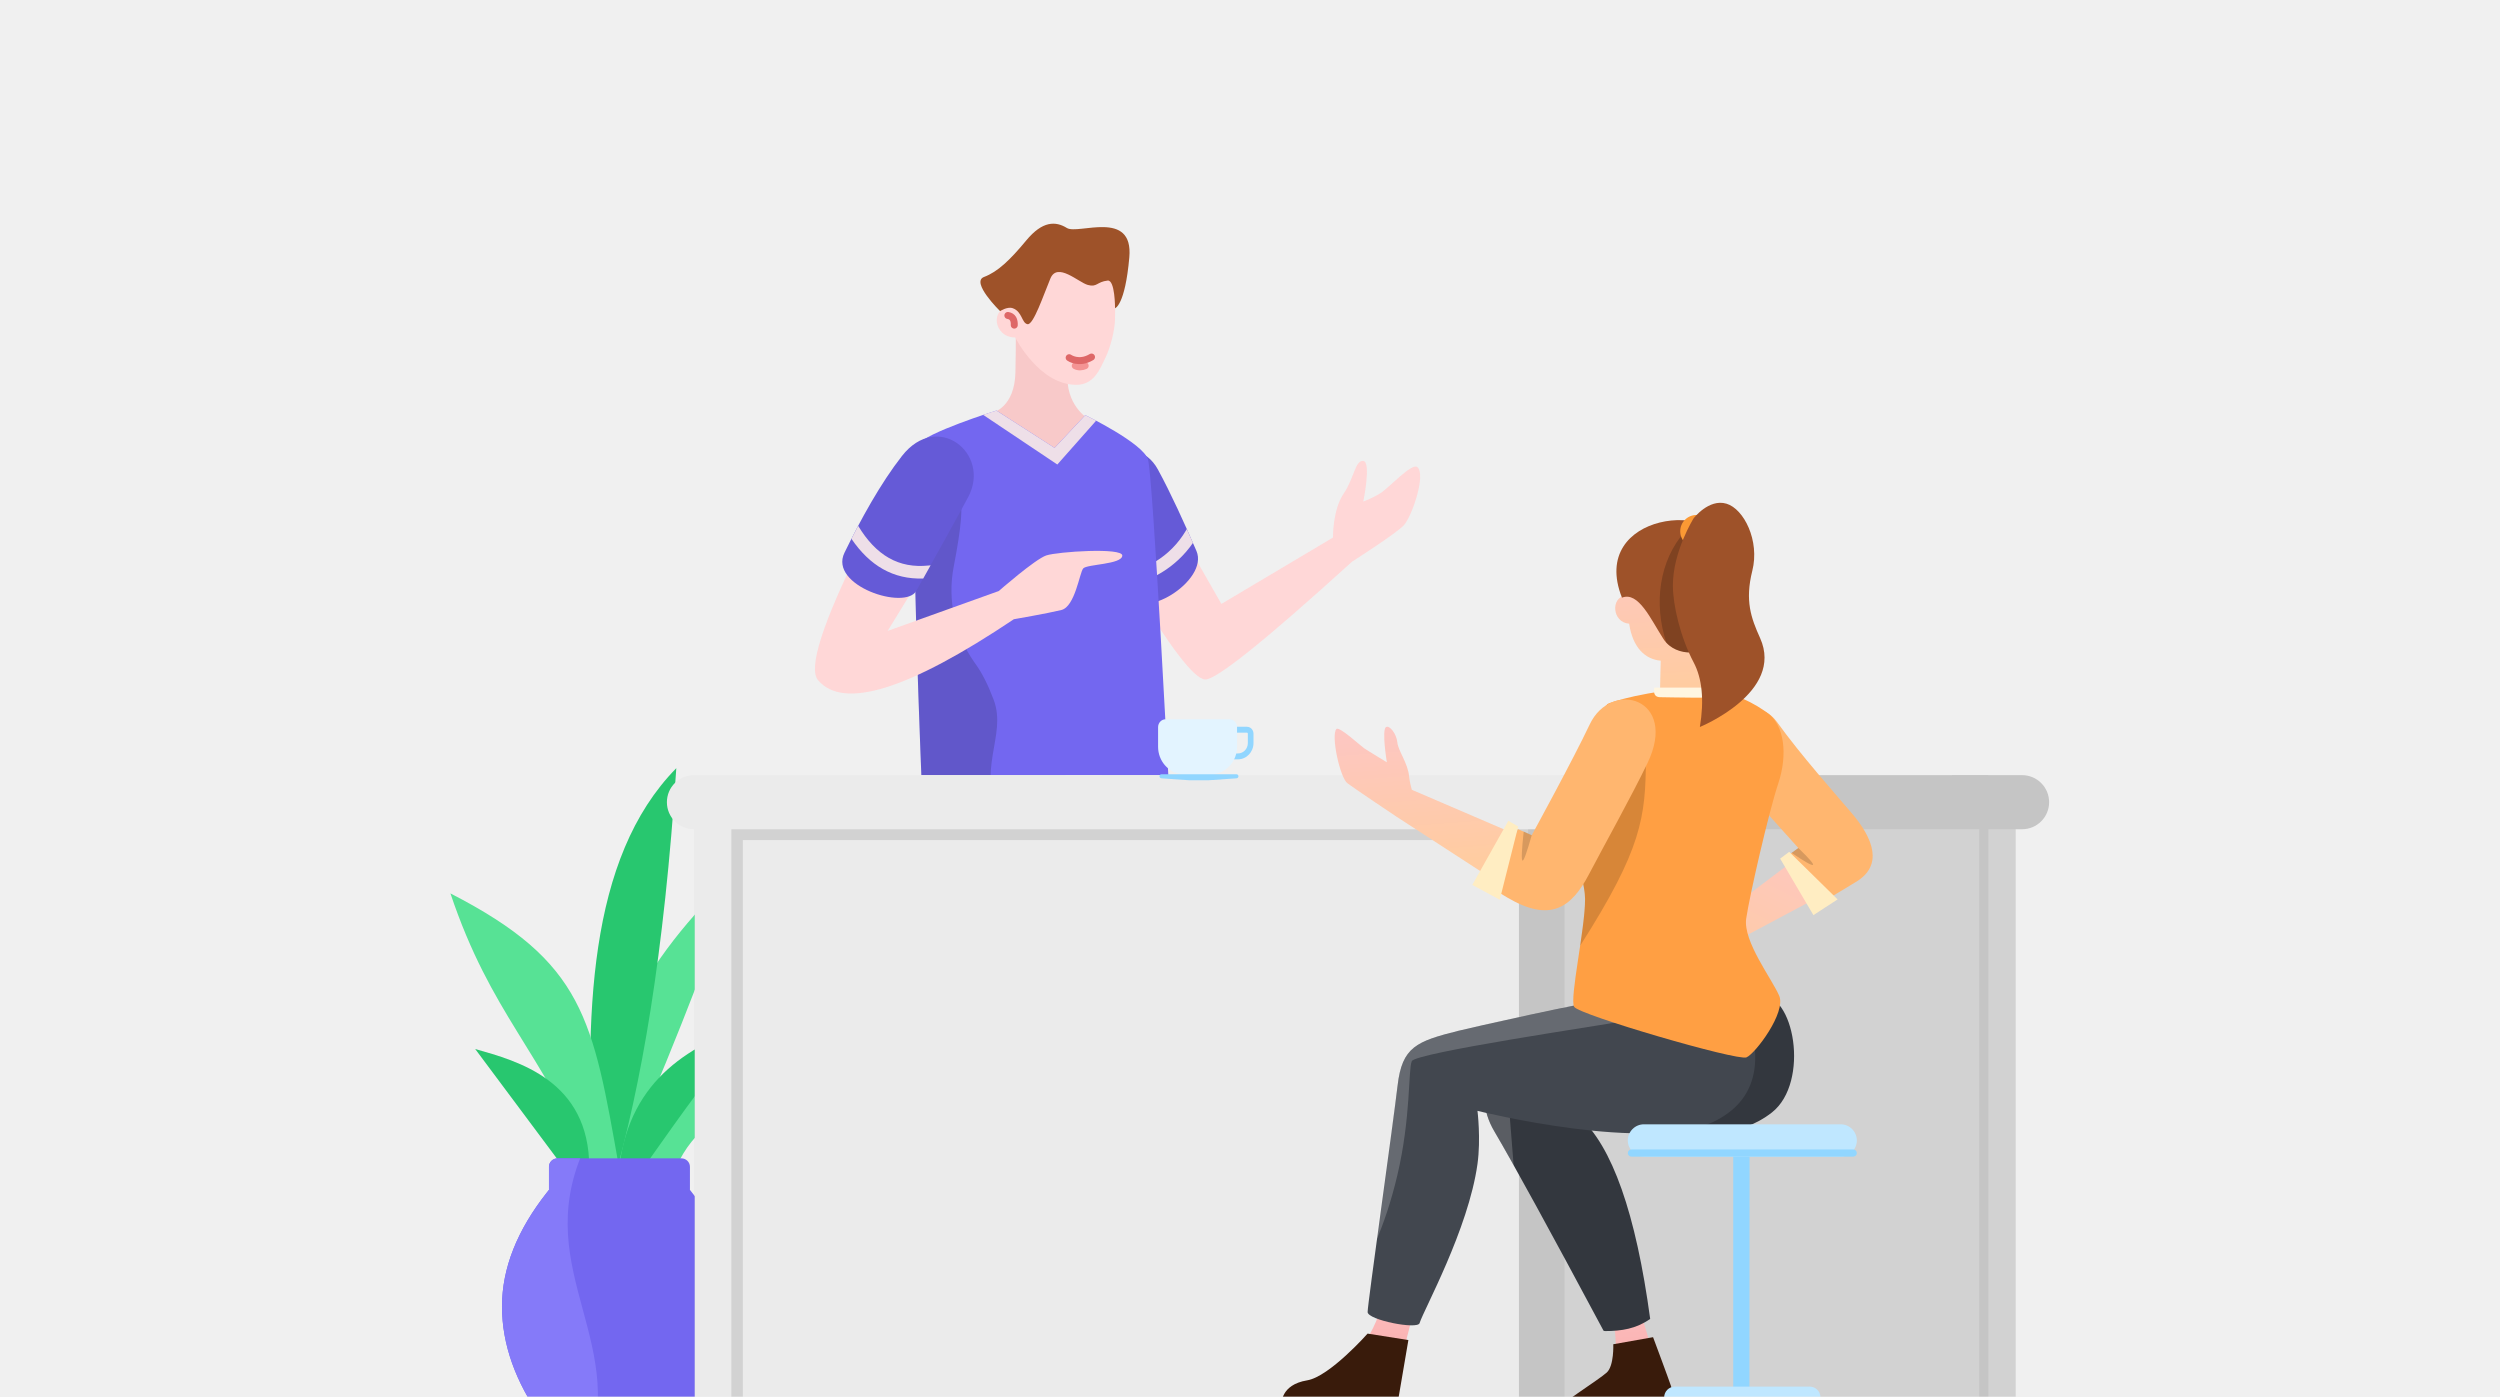
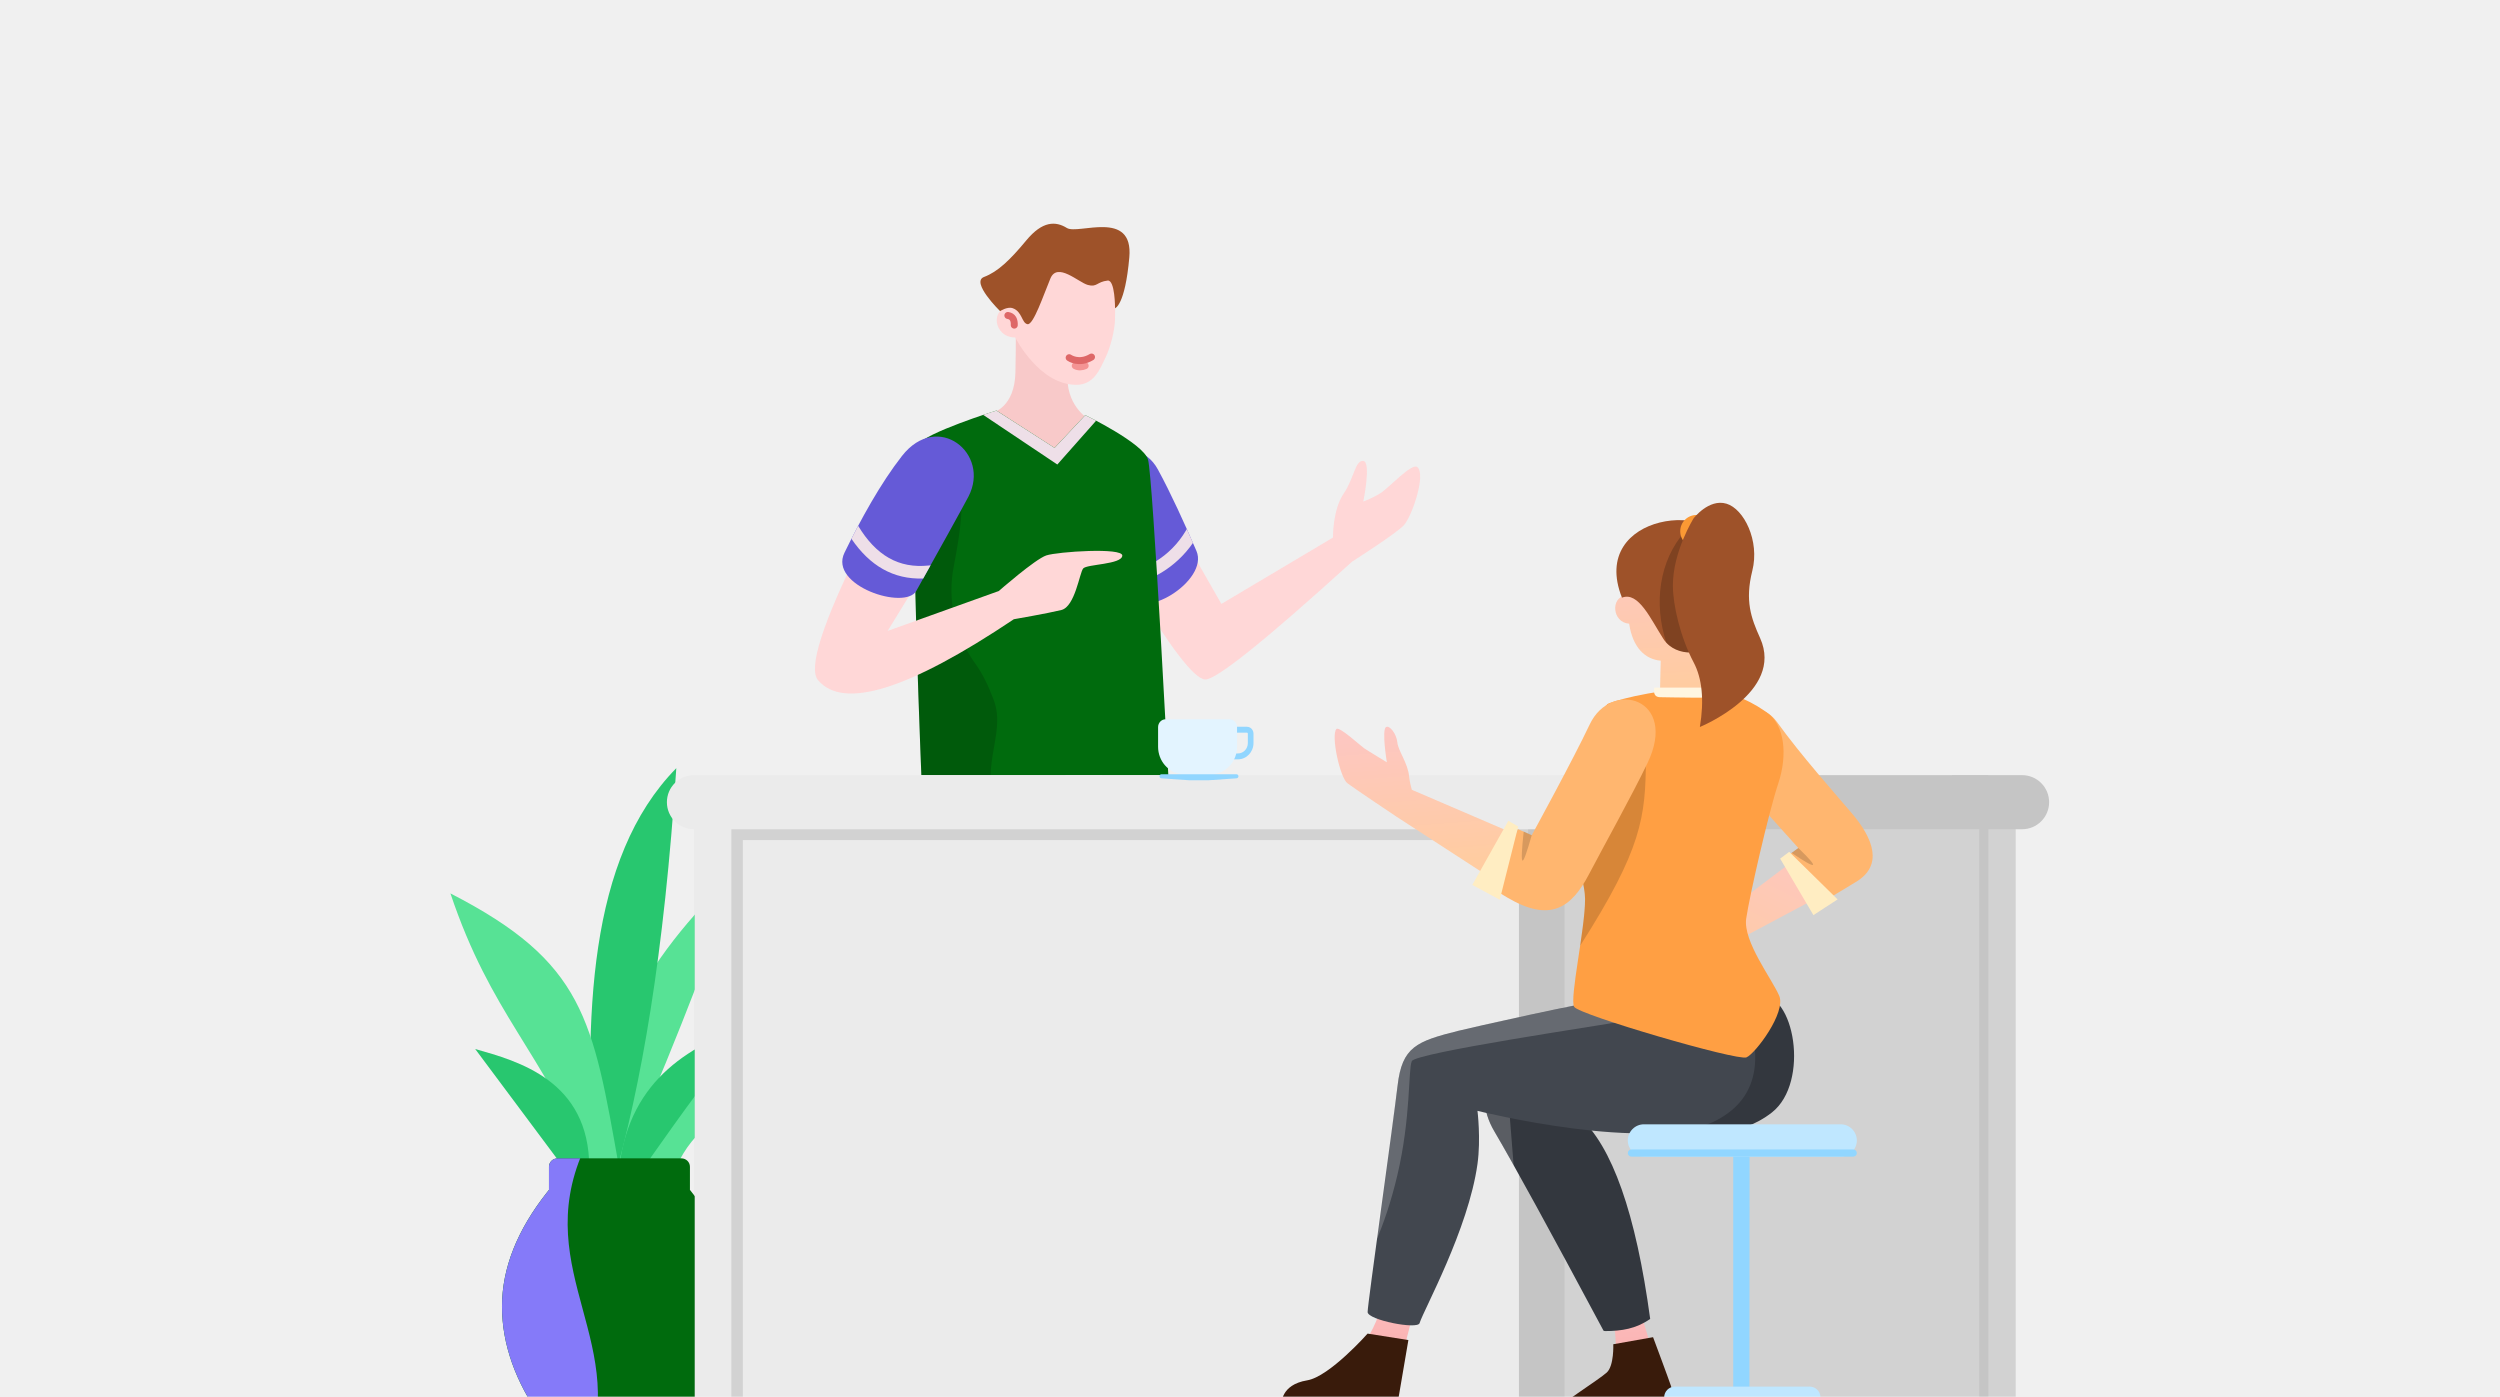
<svg xmlns="http://www.w3.org/2000/svg" xmlns:xlink="http://www.w3.org/1999/xlink" width="358px" height="200px" viewBox="0 0 358 200" version="1.1">
  <defs>
    <path d="M6,0 L352,0 C355.314,-6.08718376e-16 358,2.686 358,6 L358,200 L358,200 L0,200 L0,6 C-4.05812251e-16,2.686 2.686,6.08718376e-16 6,0 Z" id="path-1" />
    <path d="M7.952,0.064 L25.69,0.064 C26.366,0.064 26.914,0.603 26.914,1.268 L26.914,4.578 C31.399,10.144 33.642,15.71 33.642,21.277 C33.642,26.672 31.727,32.066 27.896,37.461 C27.668,37.784 27.293,37.976 26.894,37.976 L6.749,37.976 C6.349,37.976 5.975,37.784 5.746,37.461 C1.915,32.066 0,26.672 0,21.277 C0,15.815 2.159,10.354 6.477,4.893 L6.728,4.578 L6.728,1.268 C6.728,0.603 7.276,0.064 7.952,0.064 Z" id="path-3" />
    <linearGradient x1="37.551%" y1="102.348%" x2="37.551%" y2="13.407%" id="linearGradient-5">
      <stop stop-color="#752E73" offset="0%" />
      <stop stop-color="#222735" offset="100%" />
    </linearGradient>
    <linearGradient x1="49.141%" y1="69.518%" x2="51.897%" y2="4.78%" id="linearGradient-6">
      <stop stop-color="#752E73" offset="0%" />
      <stop stop-color="#222735" offset="100%" />
    </linearGradient>
    <linearGradient x1="46.146%" y1="-28.186%" x2="50%" y2="91.05%" id="linearGradient-7">
      <stop stop-color="#FDC6C6" offset="0%" />
      <stop stop-color="#FFCCA1" offset="100%" />
    </linearGradient>
    <linearGradient x1="46.571%" y1="-28.186%" x2="50%" y2="91.05%" id="linearGradient-8">
      <stop stop-color="#FDC6C6" offset="0%" />
      <stop stop-color="#FAB2B2" offset="100%" />
    </linearGradient>
    <linearGradient x1="45.662%" y1="-28.186%" x2="50%" y2="91.05%" id="linearGradient-9">
      <stop stop-color="#FDC6C6" offset="0%" />
      <stop stop-color="#FAB2B2" offset="100%" />
    </linearGradient>
    <linearGradient x1="44.189%" y1="-28.186%" x2="50%" y2="91.05%" id="linearGradient-10">
      <stop stop-color="#FDC6C6" offset="0%" />
      <stop stop-color="#FFCCA1" offset="100%" />
    </linearGradient>
    <linearGradient x1="42.314%" y1="-8.513%" x2="50%" y2="80.721%" id="linearGradient-11">
      <stop stop-color="#FDC6C6" offset="0%" />
      <stop stop-color="#FFCCA1" offset="100%" />
    </linearGradient>
  </defs>
  <g id="📝-Pages-New" stroke="none" stroke-width="1" fill="none" fill-rule="evenodd">
    <g id="Knowledge-Base" transform="translate(-670, -445)">
      <g id="Illustration" transform="translate(670, 445)">
        <mask id="mask-2" fill="white">
          <use xlink:href="#path-1" />
        </mask>
        <g id="Mask" />
        <g id="Coffe-Break" mask="url(#mask-2)">
          <g transform="translate(64, 32)">
            <g id="Group-79" transform="translate(0.5, 78)">
              <g id="Group-86">
                <path d="M23.979,58.234 C30.346,43.991 36.13,29.363 41.424,14.412 C29.228,25.78 19.744,39.63 21.095,58.234 L23.979,58.234 Z" id="Path-113" fill="#57E295" />
                <path d="M20.586,59.721 C19.079,35.435 19.718,12.88 32.347,0 C30.605,26.665 27.346,45.45 23.219,59.721 L20.586,59.721 Z" id="Rectangle" fill="#28C76F" />
                <path d="M20.007,57.192 C12.951,40.221 5.861,35.356 2.45563569e-14,17.935 C19.181,27.771 20.383,35.893 24.148,57.192 L20.007,57.192 Z" id="Path-112" fill="#57E295" />
                <path d="M16.209,57.192 L3.551,40.221 C9.665,41.944 19.883,44.735 19.883,57.192 L16.209,57.192 Z" id="Path-114" fill="#28C76F" />
                <path d="M28.048,57.192 L32.271,57.192 C34.954,51.651 38.735,47.837 47.884,52.461 C41.887,43.427 29.583,40.694 28.048,57.192 Z" id="Path-116" fill="#57E295" />
                <path d="M24.164,57.192 L27.675,57.192 C34.12,48.078 36.891,44.106 43.56,36.323 C34.774,39.62 25.756,44.106 24.164,57.192 Z" id="Path-117" fill="#28C76F" />
              </g>
              <g id="Group-85" transform="translate(7.384615, 55.8125)">
                <mask id="mask-4" fill="white">
                  <use xlink:href="#path-3" />
                </mask>
-                 <use id="Rectangle" fill="#7367F0" xlink:href="#path-3" />
+                 <use id="Rectangle" fill="#006b0d" xlink:href="#path-3" />
                <path d="M-4.282,-0.978 L11.622,-0.978 C4.008,16.458 19.027,26.784 11.622,44.155 L-4.282,44.155 L-4.282,-0.978 Z" id="Rectangle" fill="#857AF9" mask="url(#mask-4)" />
              </g>
            </g>
            <g id="Men4.4" transform="translate(52.5, 0)">
              <g id="LArm" transform="translate(39.53239, 32.45842)">
                <path d="M34.851,12.517 C34.851,12.517 34.789,8.585 36.36,6.26 C37.931,3.936 37.993,1.467 39.182,1.548 C40.371,1.628 39.193,7.367 39.193,7.367 C39.193,7.367 40.702,6.797 41.785,6.075 C42.869,5.353 46.155,1.794 46.923,2.424 C48.225,3.499 46.128,9.561 44.985,10.773 C43.84,11.985 37.58,15.972 37.58,15.972 C25.106,27.306 18.09,32.93 16.529,32.844 C14.969,32.757 11.469,28.182 6.03,19.117 L14.5,14.377 L18.87,22.02 L34.851,12.517 Z" id="Path" fill="#FFD7D7" />
                <path d="M0.935,10.367 C2.142,13.139 3.819,17 5.459,20.65 C7.31,24.768 17.13,18.686 15.299,14.44 C13.653,10.622 11.607,6.113 9.772,2.758 C6.415,-3.373 -2.972,1.401 0.935,10.367 Z" id="Path" fill="#655AD7" />
                <path d="M13.919,11.298 C14.22,11.969 14.514,12.635 14.799,13.286 C12.351,16.831 8.664,18.914 4.941,19.493 L4.179,17.779 L4.179,17.779 C7.749,17.375 11.548,15.338 13.795,11.513 L13.919,11.298 Z" id="Path" fill="#EEDFE8" />
              </g>
              <g id="Head" transform="translate(23.19555, 0)">
                <path d="M2.51,27.061 C2.51,27.061 5.606,26.341 5.713,21.317 C5.821,16.293 5.745,14.579 5.745,14.579 L13.084,14.457 C13.084,14.457 13.158,20.056 13.159,22.081 C13.162,26.49 16.468,28.196 16.468,28.196 C16.468,28.196 16.193,32.501 10.015,32.845 C5.191,33.115 2.51,27.061 2.51,27.061 Z" id="Path" fill="#F8C9C9" />
                <g id="Head1" transform="translate(0.3051, 0)">
                  <path d="M4.766,12.039 C1.725,11.923 2.221,16.333 5.381,16.327 C5.381,16.327 8.776,23.09 14.107,23.107 C16.675,23.116 17.514,20.85 18.284,19.26 C19.054,17.669 19.619,15.29 19.666,13.833 C19.716,12.28 19.722,7.177 19.722,7.177 L11.847,3.567 L4.648,7.171 L4.766,12.039 Z" id="Path" fill="#FFD7D7" />
                  <path d="M13.974,20.446 C14.454,20.645 14.987,20.527 15.385,20.297" id="Path" stroke="#F49494" stroke-linecap="round" transform="translate(14.67981, 20.42227) rotate(6) translate(-14.67981, -20.42227) " />
                  <path d="M0.912,7.661 C2.867,6.926 4.621,5.252 6.956,2.433 C9.29,-0.385 11.171,-0.348 12.78,0.649 C14.389,1.646 22.331,-2.081 21.718,4.851 C21.104,11.789 19.672,12.135 19.672,12.135 C19.672,12.135 19.686,8.054 18.616,8.177 C17.039,8.358 17.109,9.172 15.774,8.804 C14.439,8.436 11.416,5.487 10.42,7.871 C9.425,10.254 7.984,14.567 7.142,14.423 C6.3,14.274 6.394,12.615 5.024,12.135 C4.25,11.864 3.212,12.553 3.212,12.553 C3.212,12.553 -1.044,8.392 0.912,7.661 Z" id="Path" fill="#9E5229" />
                  <path d="M13.166,18.804 C13.166,18.804 14.24,20.132 16.281,19.541" id="Path" stroke="#DE6767" stroke-linecap="round" transform="translate(14.72367, 19.24829) rotate(-15) translate(-14.72367, -19.24829) " />
                  <path d="M5.072,14.632 C5.262,13.95 5.176,13.354 4.492,13.08" id="Path-8" stroke="#DE6767" stroke-linecap="round" transform="translate(4.82592, 13.85597) rotate(-13) translate(-4.82592, -13.85597) " />
                </g>
              </g>
              <g id="LLeg" transform="translate(27.37547, 68.80551)">
                <path d="M0,0 C0,0 5.19,56.278 5.351,60.191 C5.513,64.103 3.685,70.854 3.72,78.172 C3.756,85.49 3.745,102.601 4.388,109.221 C4.803,113.501 15.14,113.033 15.837,109.46 C16.972,103.636 20.649,64.913 20.7,57.924 C20.752,50.935 21.193,0.673 21.193,0.673 L0,0 Z" id="Path" fill="url(#linearGradient-5)" />
                <path d="M8.253,61.942 L8.265,62.082 C8.438,64.467 6.933,72.317 3.751,85.63 L3.72,78.172 L3.72,78.172 C3.685,70.985 5.448,64.344 5.358,60.403 L5.351,60.191 C5.297,58.872 4.672,51.607 3.866,42.552 L4.242,43.878 C6.449,51.733 7.786,57.755 8.253,61.942 Z" id="Path" fill-opacity="0.192" fill="#FFFFFF" />
                <ellipse id="Oval" fill-opacity="0.192" fill="#FFFFFF" transform="translate(17.34076, 60.86724) rotate(3) translate(-17.34076, -60.86724) " cx="17.341" cy="60.867" rx="2.549" ry="4.328" />
              </g>
              <g id="RLeg" transform="translate(7.802445, 68.52333)">
                <path d="M10.037,0.739 C10.037,0.739 6.427,39.354 6.476,46.749 C6.525,54.144 7.587,57.391 6.075,62.696 C4.564,68.001 3.182,103.97 3.274,108.797 C3.365,113.548 14.102,113.271 14.453,110.012 C15.125,103.778 21.595,66.25 22.372,59.968 C23.148,53.686 32.747,0.206 32.747,0.206 L10.037,0.739 Z" id="Path" fill="url(#linearGradient-6)" />
                <path d="M13.057,26.948 L12.375,29.399 C10.378,36.632 8.535,44.281 9.018,55.208 L9.041,55.707 C9.16,58.074 7.644,71.811 4.492,96.918 L4.192,98.682 C3.883,100.482 3.608,102.018 3.367,103.289 L3.435,101.066 C3.837,88.792 4.918,66.758 6.075,62.696 C7.587,57.391 6.525,54.144 6.476,46.749 C6.441,41.573 8.2,21.098 9.259,9.28 L10.037,0.739 L14.756,0.629 L14.768,1.944 C14.851,14.085 14.281,22.42 13.057,26.948 L13.057,26.948 Z" id="Path" fill-opacity="0.192" fill="#FFFFFF" />
                <ellipse id="Oval" fill-opacity="0.192" fill="#FFFFFF" transform="translate(18.20958, 60.51244) rotate(5) translate(-18.20958, -60.51244) " cx="18.21" cy="60.512" rx="2.913" ry="4.689" />
              </g>
              <g id="Body" transform="translate(14.0444, 26.79107)">
-                 <path d="M24.867,0.656 C24.867,0.656 33.142,4.662 33.85,7.012 C34.559,9.361 36.932,55.454 36.932,55.454 C25.256,60.793 13.47,61.259 1.561,56.369 C1.561,56.369 -0.547,7.123 0.819,4.948 C1.923,3.186 12.145,0 12.145,0 L20.468,5.345 L24.867,0.656 Z" id="Path" fill="#7367F0" />
+                 <path d="M24.867,0.656 C24.867,0.656 33.142,4.662 33.85,7.012 C34.559,9.361 36.932,55.454 36.932,55.454 C25.256,60.793 13.47,61.259 1.561,56.369 C1.561,56.369 -0.547,7.123 0.819,4.948 C1.923,3.186 12.145,0 12.145,0 L20.468,5.345 L24.867,0.656 Z" id="Path" fill="#006b0d" />
                <path d="M6.863,12.489 C7.399,13.435 7.123,16.711 6.033,22.319 C5.105,27.097 6.166,32.039 8.968,36.026 L9.125,36.246 C10.073,37.553 10.946,39.272 11.745,41.406 C13.723,46.685 9.103,51.078 12.743,59.405 C9.028,58.912 5.3,57.904 1.561,56.369 L1.338,50.873 C0.944,40.74 0.181,19.275 0.396,9.682 L0.88,9.772 C4.205,10.414 6.199,11.319 6.863,12.489 Z" id="Path" fill-opacity="0.16" fill="#000000" />
                <path d="M12.145,0 L20.468,5.345 L24.867,0.656 L25.496,0.97 C25.747,1.098 26.063,1.261 26.423,1.451 L20.865,7.728 L10.237,0.613 L11.034,0.35 C11.713,0.129 12.145,0 12.145,0 Z" id="Path" fill="#EEDFE8" />
              </g>
              <g id="RArm" transform="translate(0, 30.39757)">
                <path d="M26.528,22.236 C26.528,22.236 31.739,17.668 33.335,17.138 C34.93,16.608 44.273,15.971 44.214,17.169 C44.147,18.452 39.129,18.379 38.609,19.01 C38.089,19.641 37.45,24.472 35.485,24.956 C33.523,25.441 28.683,26.276 28.683,26.276 C13.598,36.383 4.25,39.291 0.641,34.997 C-0.799,33.285 1.296,26.772 6.924,15.456 L18.268,15.456 L10.613,27.949 L26.528,22.236 Z" id="Path" fill="#FFD7D7" />
                <path d="M12.665,2.894 C9.631,6.768 6.759,11.971 4.426,16.76 C2.138,21.458 13.117,25.054 14.716,22.211 C17.367,17.495 21.535,9.961 22.184,8.71 C25.391,2.53 17.751,-3.601 12.665,2.894 Z" id="Path" fill="#655AD7" />
                <path d="M16.517,18.58 L16.764,18.551 L15.706,20.445 L15.706,20.445 C11.435,20.594 8.059,18.627 5.423,14.755 C5.737,14.138 6.058,13.518 6.387,12.898 C8.945,17.131 12.188,19.045 16.517,18.58 L16.517,18.58 Z" id="Path" fill="#EEDFE8" />
              </g>
            </g>
            <g id="Group-26" transform="translate(31, 79)">
              <g id="Group-25" transform="translate(4.5, 0)">
                <polygon id="Rectangle" fill="#91D6FF" points="53.09 2.583 61.811 2.583 61.811 78.571 53.09 78.571" />
                <polygon id="Rectangle" fill="#E3F4FF" points="53.09 -2.427296e-13 58.323 -2.427296e-13 58.323 78.571 53.09 78.571" />
                <polygon id="Rectangle" fill="#D2D2D2" points="2.39646776e-14 2.583 43.171 2.583 43.171 17.176 8.721 17.176 8.721 102.656 0 102.656" />
                <polygon id="Rectangle" fill="#EBEBEB" points="9.80718986e-14 2.583 5.233 2.583 5.233 102.656 8.81955466e-14 102.656" />
              </g>
              <g id="Group-25" transform="translate(0.5, 0)">
                <polygon id="Rectangle" fill="#D2D2D2" points="184.451 2.583 193.148 2.583 193.148 102.656 184.451 102.656" />
                <polygon id="Rectangle" fill="#C5C5C5" points="184.02 -2.427296e-13 189.238 -2.427296e-13 189.238 102.656 184.02 102.656" />
                <polygon id="Rectangle" fill="#D2D2D2" points="123.317 2.583 187.933 2.583 187.933 102.318 132.014 102.656 123.317 102.656" />
                <polygon id="Rectangle" fill="#EBEBEB" points="10.871 -1.91433929e-13 124.622 -2.75266377e-13 124.622 102.783 10.871 102.783" />
                <polygon id="Rectangle" fill="#C5C5C5" points="122.013 2.583 127.231 2.583 127.231 102.783 122.013 102.783" />
                <polygon id="Rectangle" fill="#C5C5C5" points="123.317 2.583 128.535 2.583 128.535 102.656 123.317 102.656" />
                <path d="M128.951,0 L194.06,0 C196.2,6.21655142e-15 197.934,1.734 197.934,3.874 C197.934,6.014 196.2,7.748 194.06,7.748 L128.951,7.748 C126.812,7.748 125.077,6.014 125.077,3.874 C125.077,1.734 126.812,3.93032193e-16 128.951,0 Z" id="Rectangle" fill="#C5C5C5" />
                <polygon id="Rectangle" fill="#D2D2D2" points="9.566 1.55 123.317 1.55 123.317 9.298 9.566 9.298" />
                <path d="M3.874,0 L129.009,0 C131.149,1.32702242e-14 132.883,1.734 132.883,3.874 C132.883,6.014 131.149,7.748 129.009,7.748 L3.874,7.748 C1.734,7.748 2.62021462e-16,6.014 0,3.874 C-2.62021462e-16,1.734 1.734,-5.10570166e-17 3.874,0 Z" id="Rectangle" fill="#EBEBEB" />
              </g>
            </g>
            <g id="Cup" transform="translate(108.5, 75.5) scale(-1, 1) translate(-108.5, -75.5) translate(101.5, 71)">
              <path d="M3.637,1.073 L0.942,1.073 C0.422,1.073 0,1.514 0,2.057 L0,3.406 C0,4.694 1,5.739 2.233,5.739 L3.637,5.739 C3.86,5.739 4.041,5.55 4.041,5.317 C4.041,5.084 3.86,4.895 3.637,4.895 L2.233,4.895 C1.446,4.895 0.808,4.228 0.808,3.406 L0.808,2.057 C0.808,1.98 0.868,1.917 0.942,1.917 L3.637,1.917 C3.86,1.917 4.041,1.728 4.041,1.495 C4.041,1.262 3.86,1.073 3.637,1.073 Z" id="Path" fill="#91D6FF" />
              <path d="M12.585,0 C13.18,0 13.662,0.504 13.662,1.125 L13.662,3.938 C13.662,5.962 12.199,7.63 10.317,7.85 L10.316,8.438 L5.602,8.438 L5.602,7.838 C3.767,7.572 2.354,5.927 2.354,3.938 L2.354,1.125 C2.354,0.504 2.837,0 3.431,0 L12.585,0 Z" id="Path" fill="#E3F4FF" />
              <path d="M2.435,7.875 L13.18,7.875 C13.336,7.875 13.462,8.001 13.462,8.156 C13.462,8.315 13.339,8.446 13.181,8.457 L9.237,8.731 L9.237,8.731 L6.41,8.731 L2.434,8.457 C2.276,8.446 2.154,8.315 2.154,8.156 C2.154,8.001 2.28,7.875 2.435,7.875 Z" id="Rectangle" fill="#91D6FF" />
            </g>
            <g id="Wom3.8" transform="translate(118.5, 40)">
              <g id="RArm" transform="translate(54.04724, 29.00508)">
                <path d="M10.009,31.176 C10.009,31.176 4.468,36.149 4.85,36.691 C5.233,37.237 8.08,35.784 8.08,35.784 C8.08,35.784 4.75,41.974 5.521,42.398 C6.292,42.823 10.067,41.699 11.176,40.402 C12.286,39.105 13.805,33.282 13.805,33.282 L20.99,22.247 L15.134,19.669 L10.009,31.176 Z" id="Path" fill="url(#linearGradient-7)" transform="translate(12.91097, 31.07939) rotate(28.86647) translate(-12.91097, -31.07939) " />
                <path d="M10.257,8.268 C12.687,11.267 20.972,20.429 20.972,20.429 C20.972,20.429 20.427,20.835 19.336,21.647 L24.655,28.051 C26.919,26.674 28.428,25.761 29.181,25.314 C33.214,22.917 31.671,19.048 28.687,15.518 C26.396,12.806 21.414,7.25 17.908,2.373 C14.421,-2.48 5.542,2.448 10.257,8.268 Z" id="Path" fill="#FFB66F" />
                <path d="M20.972,20.429 C22.527,21.927 23.223,22.735 23.062,22.851 C22.9,22.967 21.882,22.39 20.009,21.12 L20.972,20.429 Z" id="Path-15" fill-opacity="0.16" fill="#000000" />
                <polygon id="Path-76" fill="#FFEDC2" points="19.666 20.977 26.598 27.789 23.132 30.041 18.37 21.949" />
              </g>
              <g id="LLeg" transform="translate(52.23785, 101.9409) scale(-1, 1) translate(-52.23785, -101.9409) translate(29.73785, 70.4409)">
                <path d="M24.653,41.222 L28.375,53.311 L22.119,53.594 C22.119,53.594 23.001,49.459 21.742,45.583 C20.732,42.471 19.908,40.918 19.908,40.918 L24.653,41.222 Z" id="Path" fill="url(#linearGradient-8)" transform="translate(24.14153, 47.25597) scale(-1, 1) translate(-24.14153, -47.25597) " />
                <path d="M26.571,50.085 C26.571,50.085 26.226,53.146 27.221,54.191 C28.217,55.235 33.607,59.211 34.029,59.966 C34.451,60.72 33.696,61.553 33.696,61.553 C33.696,61.553 27.874,62.061 25.255,60.466 C23.365,59.314 22.022,58.387 22.022,58.387 L21.311,59.905 L18.198,59.229 C18.198,59.229 17.402,56.687 17.905,55.485 C18.407,54.282 20.958,48.681 20.958,48.681 C20.958,48.681 22.829,49.149 26.571,50.085 Z" id="Path" fill="#391B0B" transform="translate(25.94766, 55.1555) rotate(-4) translate(-25.94766, -55.1555) " />
                <path d="M5.425,0.016 C10.131,0.479 33.311,6.045 38.084,7.034 C42.856,8.022 46.891,13.371 43.252,19.564 C40.527,24.198 35.312,33.717 27.609,48.121 C27.537,48.138 27.468,48.169 27.395,48.169 C25.045,48.169 22.949,47.845 20.932,46.427 C22.976,31.324 26.377,21.668 31.136,17.459 C31.136,17.459 12.703,24.142 3.484,16.851 C-1.954,12.55 0.239,-0.494 5.425,0.016 Z" id="Path" fill="#33373E" />
                <path d="M43.252,19.564 C42.513,20.821 41.563,22.495 40.487,24.422 L41.723,8.776 C44.5,11.041 45.886,15.081 43.252,19.564 Z" id="Combined-Shape" fill-opacity="0.192" fill="#FFFFFF" />
              </g>
              <g id="RLeg" transform="translate(34.54793, 100.3871) scale(-1, 1) translate(-34.54793, -100.3871) translate(0.047934, 68.88706)">
                <path d="M53.429,41.881 C53.429,41.881 51.356,51.101 48.658,52.088 C47.619,52.468 55.068,53.553 55.068,53.553 L57.327,44.707 L53.429,41.881 Z" id="Path" fill="url(#linearGradient-9)" transform="translate(52.94289, 47.71694) scale(-1, 1) translate(-52.94289, -47.71694) " />
                <path d="M50.697,49.644 L50.834,61.353 L54.286,61.355 L54.316,58.47 C54.316,58.47 55.405,61.16 57.069,61.315 C58.738,61.47 67.196,61.535 67.196,61.535 C67.196,61.535 67.814,58.833 64.113,57.608 C61.034,56.589 56.609,49.643 56.609,49.643 L50.697,49.644 Z" id="Path" fill="#391B0B" transform="translate(58.96594, 55.58881) rotate(-9) translate(-58.96594, -55.58881) " />
                <path d="M3.051,0.091 C-1.524,9.765 -0.597,16.263 5.832,19.585 C15.158,24.403 39.972,18.186 39.972,18.186 C39.972,18.186 39.473,22.208 39.972,25.795 C41.275,35.163 47.682,46.689 48.265,48.588 C48.559,49.545 55.705,48.131 55.705,46.997 C55.705,45.862 52.059,20.041 51.41,14.541 C50.764,9.041 48.726,8.242 42.773,6.739 C41.406,6.393 23.68,2.369 22.199,2.486 C13.712,3.158 7.329,2.36 3.051,0.091 Z" id="Path" fill="#42474F" />
                <path d="M22.199,2.486 C23.68,2.369 41.406,6.393 42.773,6.739 L43.75,6.989 C48.828,8.315 50.71,9.305 51.364,14.173 L51.54,15.571 C52.076,19.65 53.524,29.241 54.67,37.226 C53.377,34.291 52.307,31.035 51.46,27.457 C49.486,19.118 49.908,12.27 49.378,11.071 C48.847,9.872 22.919,6.044 18.463,5.254 C16.524,4.91 15.43,4.057 15.181,2.695 C17.335,2.756 19.674,2.686 22.199,2.486 Z" id="Path" fill-opacity="0.192" fill="#FFFFFF" />
              </g>
              <g id="Head" transform="translate(48.72965, 1.744522)">
                <path d="M1.48,11.573 C-0.558,11.796 -0.413,15.383 2.067,15.57 C2.574,19.027 4.382,20.675 6.586,20.865 L6.463,26.095 L16.213,26.089 C16.213,26.089 13.467,22.395 13.604,17.337 C13.741,12.279 13.512,7.528 13.512,7.528 L0.885,7.755 L1.48,11.573 Z" id="Path" fill="url(#linearGradient-10)" />
                <path d="M16.433,11.841 C14.06,10.902 12.307,14.947 10.491,17.759 C8.675,20.571 3.971,20.093 3.323,17.759 C0.868,12.647 -1.247,5.697 1.617,5.126 C2.02,-2.262 21.334,-0.518 16.433,11.841 Z" id="Path" fill="#9E5229" transform="translate(8.734338, 10.21501) scale(-1, 1) translate(-8.734338, -10.21501) " />
                <path d="M14.432,2.329 C15.26,3.033 15.788,3.967 15.852,5.126 C18.716,5.697 16.601,12.647 14.146,17.759 C13.543,19.93 9.433,20.495 7.4,18.302 C5.546,12.74 6.338,6.521 10.087,2.331 L10.087,2.331 Z" id="Combined-Shape" fill-opacity="0.199" fill="#000000" />
                <ellipse id="Oval" fill="#FB9934" cx="11.706" cy="2.331" rx="2.328" ry="2.331" />
              </g>
              <g id="Body" transform="translate(41.63287, 26.17953)">
                <path d="M25.254,2.673 C27.429,5.872 31.054,16.731 31.26,19.174 C31.492,21.992 28.475,26.481 28.425,30.56 C28.381,34.64 30.675,44.852 29.986,45.999 C29.302,47.147 6.588,53.781 5.309,53.236 C4.029,52.69 -0.388,46.811 0.621,44.422 C1.636,42.032 5.829,36.612 5.349,33.357 C4.875,30.101 2.12,18.085 0.752,13.995 C-0.61,9.905 -0.156,5.611 2.387,3.852 C3.645,2.981 7.002,0.507 12.98,0.518 C18.959,0.53 25.086,2.425 25.254,2.673 Z" id="Path" fill="#FF9F43" transform="translate(15.63632, 26.89262) scale(-1, 1) translate(-15.63632, -26.89262) " />
                <path d="M1.142,16.551 L11.565,9.041 L11.562,10.414 C11.524,18.883 10.992,23.37 2.145,37.251 L2.35,35.837 C2.638,33.783 2.862,31.86 2.848,30.56 C2.816,27.986 1.604,25.25 0.771,22.872 L1.142,16.551 Z" id="Path" fill-opacity="0.16" fill="#000000" />
                <path d="M12.769,0.284 C12.601,1.201 12.884,1.66 13.618,1.66 C14.72,1.66 22.107,1.904 23.108,1.469 C23.775,1.179 24.008,0.784 23.808,0.284 L12.769,0.284 Z" id="Path-68" fill="#FFF6E1" />
              </g>
              <g id="LArm" transform="translate(8.527888, 27.96918)">
                <path d="M9.009,17.018 C9.009,17.018 2.984,12.995 1.919,12.187 C0.858,11.382 -0.475,5.28 0.351,4.424 C0.75,4.01 3.764,6.797 4.302,7.17 C4.836,7.54 7.57,9.187 7.57,9.187 C7.57,9.187 6.796,4.517 7.462,4.14 C7.955,3.866 8.94,5.068 9.072,6.338 C9.204,7.609 10.574,9.266 10.751,11.194 C10.831,12.036 11.142,13.127 11.142,13.127 L27.861,20.311 L26.112,28.122 L9.009,17.018 Z" id="Path" fill="url(#linearGradient-11)" />
                <path d="M44.895,9.302 C42.586,14.101 38.665,21.117 36.511,25.231 C33.962,30.098 30.925,32.161 24.799,28.549 C24.321,28.267 23.566,27.812 22.532,27.184 L26.324,18.759 C27.651,19.346 28.315,19.639 28.315,19.639 C28.315,19.639 34.181,8.921 36.617,3.775 C39.716,-2.766 49.364,0.016 44.895,9.302 Z" id="Path" fill="#FFB66F" />
                <path d="M28.315,19.639 C27.6,22.159 27.158,23.368 26.989,23.269 C26.82,23.169 26.879,21.779 27.167,19.098 L28.315,19.639 Z" id="Path" fill-opacity="0.16" fill="#000000" />
                <polygon id="Path-75" fill="#FFEDC2" points="26.378 18.387 23.736 28.875 19.806 26.749 24.963 17.57" />
              </g>
              <path d="M67.21,2.22 C67.21,2.22 65.032,-0.621 62.517,0.125 C60.002,0.87 57.726,5.439 58.807,9.733 C59.882,14.028 58.995,16.478 57.691,19.373 C54.188,27.159 66.316,32.103 66.316,32.103 C65.685,28.257 65.983,25.172 67.21,22.85 C69.105,19.262 70.182,14.66 70.182,11.845 C70.182,6.948 67.21,2.22 67.21,2.22 Z" id="Path" fill="#9E5229" transform="translate(63.619, 16.05167) scale(-1, 1) translate(-63.619, -16.05167) " />
            </g>
            <g id="Cafe-Table" transform="translate(166.5, 129)">
              <polygon id="Path" fill="#91D6FF" points="17.699 1.801 17.699 52.702 20.007 52.658 20.041 2.774" />
              <path d="M4.918,0 L33.082,0 C34.361,2.82248679e-15 35.397,1.037 35.397,2.316 C35.397,3.594 34.361,4.631 33.082,4.631 L4.918,4.631 C3.639,4.631 2.603,3.594 2.603,2.316 C2.603,1.037 3.639,2.34918014e-16 4.918,0 Z" id="Rectangle" fill="#BFE7FF" />
              <path d="M3.117,3.602 L34.883,3.602 C35.167,3.602 35.397,3.832 35.397,4.117 C35.397,4.401 35.167,4.631 34.883,4.631 L3.117,4.631 C2.833,4.631 2.603,4.401 2.603,4.117 C2.603,3.832 2.833,3.602 3.117,3.602 Z" id="Rectangle" fill="#91D6FF" />
              <path d="M9.352,37.563 L28.648,37.563 C29.501,37.563 30.192,38.254 30.192,39.107 C30.192,39.959 29.501,40.65 28.648,40.65 L9.352,40.65 C8.499,40.65 7.808,39.959 7.808,39.107 C7.808,38.254 8.499,37.563 9.352,37.563 Z" id="Rectangle" fill="#BFE7FF" />
            </g>
          </g>
        </g>
      </g>
    </g>
  </g>
</svg>
